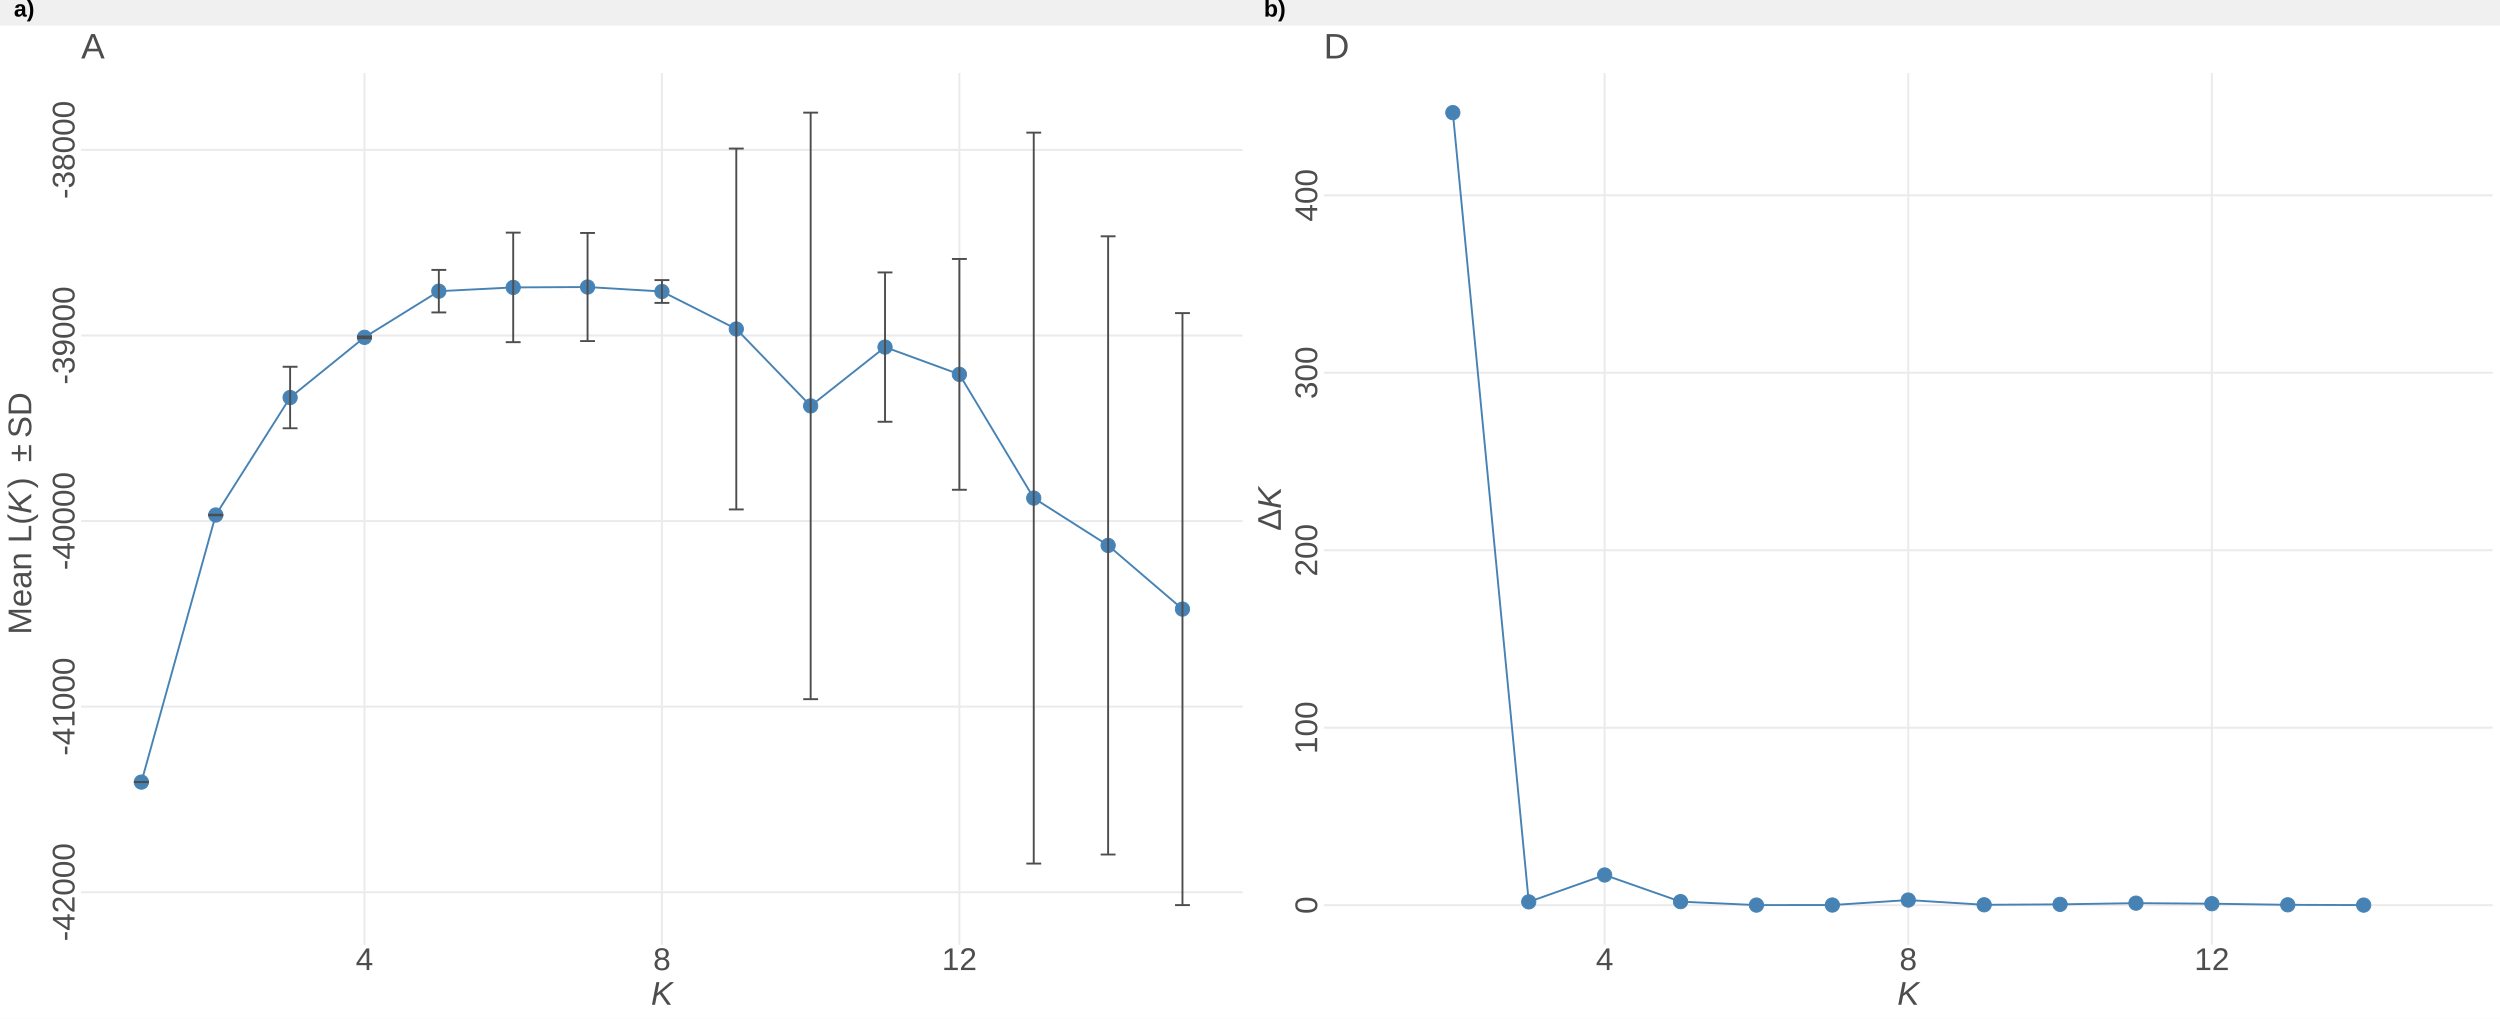
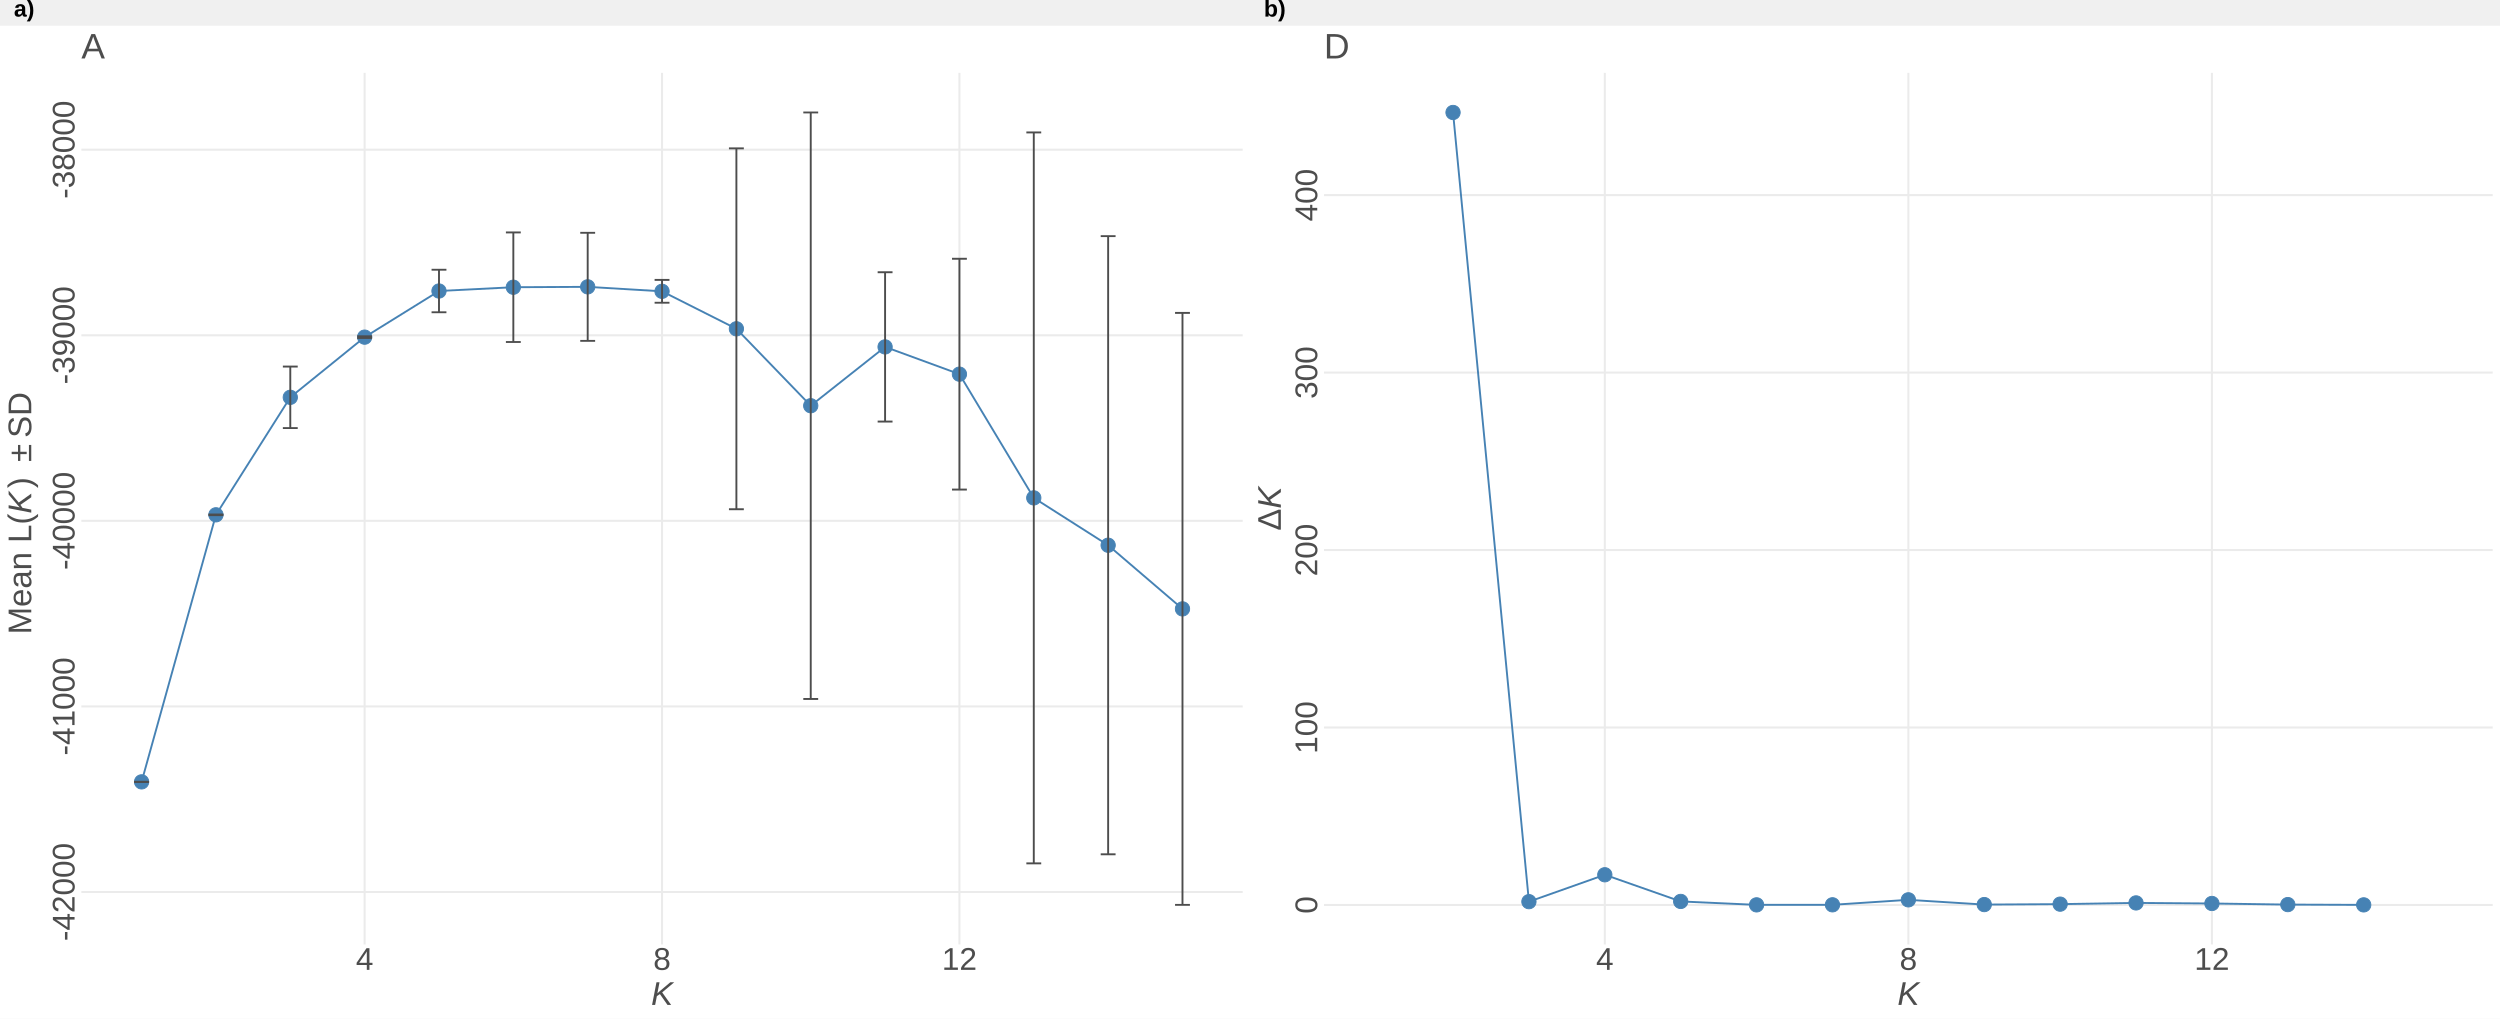
<svg xmlns="http://www.w3.org/2000/svg" width="1944.00pt" height="792.00pt" viewBox="0 0 1944.00 792.00">
  <g class="svglite">
    <defs>
      <style type="text/css">
    .svglite line, .svglite polyline, .svglite polygon, .svglite path, .svglite rect, .svglite circle {
      fill: none;
      stroke: #000000;
      stroke-linecap: round;
      stroke-linejoin: round;
      stroke-miterlimit: 10.00;
    }
    .svglite text {
      white-space: pre;
    }
    .svglite g.glyphgroup path {
      fill: inherit;
      stroke: none;
    }
  </style>
    </defs>
    <rect width="100%" height="100%" style="stroke: none; fill: none;" />
    <defs>
      <clipPath id="cpMC4wMHwxOTQ0LjAwfDAuMDB8NzkyLjAw">
        <rect x="0.00" y="0.00" width="1944.00" height="792.00" />
      </clipPath>
    </defs>
    <g clip-path="url(#cpMC4wMHwxOTQ0LjAwfDAuMDB8NzkyLjAw)">
</g>
    <defs>
      <clipPath id="cpMC4wMHw5NzIuMDB8MjAuMDl8NzkyLjAw">
        <rect x="0.00" y="20.09" width="972.00" height="771.91" />
      </clipPath>
    </defs>
    <g clip-path="url(#cpMC4wMHw5NzIuMDB8MjAuMDl8NzkyLjAw)">
      <rect x="0.00" y="20.09" width="972.00" height="771.91" style="stroke-width: 1.07; stroke: #FFFFFF; fill: #FFFFFF;" />
    </g>
    <g clip-path="url(#cpMC4wMHwxOTQ0LjAwfDAuMDB8NzkyLjAw)">
</g>
    <defs>
-       <clipPath id="cpNjMuMTB8OTY2LjMzfDU2Ljc4fDczNC42MQ==">
-         <rect x="63.10" y="56.78" width="903.23" height="677.83" />
+       <clipPath id="cpNjMuMjd8OTY2LjMzfDU2LjY1fDczNC40NA==">
+         <rect x="63.27" y="56.65" width="903.06" height="677.79" />
      </clipPath>
    </defs>
-     <g clip-path="url(#cpNjMuMTB8OTY2LjMzfDU2Ljc4fDczNC42MQ==)">
-       <rect x="63.10" y="56.78" width="903.23" height="677.83" style="stroke-width: 1.07; stroke: none; fill: #FFFFFF;" />
-       <polyline points="63.10,693.79 966.33,693.79 " style="stroke-width: 1.60; stroke: #EBEBEB; stroke-linecap: butt;" />
-       <polyline points="63.10,549.48 966.33,549.48 " style="stroke-width: 1.60; stroke: #EBEBEB; stroke-linecap: butt;" />
-       <polyline points="63.10,405.18 966.33,405.18 " style="stroke-width: 1.60; stroke: #EBEBEB; stroke-linecap: butt;" />
-       <polyline points="63.10,260.87 966.33,260.87 " style="stroke-width: 1.60; stroke: #EBEBEB; stroke-linecap: butt;" />
-       <polyline points="63.10,116.56 966.33,116.56 " style="stroke-width: 1.60; stroke: #EBEBEB; stroke-linecap: butt;" />
-       <polyline points="283.41,734.61 283.41,56.78 " style="stroke-width: 1.60; stroke: #EBEBEB; stroke-linecap: butt;" />
-       <polyline points="514.72,734.61 514.72,56.78 " style="stroke-width: 1.60; stroke: #EBEBEB; stroke-linecap: butt;" />
-       <polyline points="746.02,734.61 746.02,56.78 " style="stroke-width: 1.60; stroke: #EBEBEB; stroke-linecap: butt;" />
-       <polyline points="109.94,608.15 167.76,400.47 225.59,309.11 283.41,262.31 341.24,226.42 399.06,223.49 456.89,223.19 514.72,226.68 572.54,255.82 630.37,315.64 688.19,269.90 746.02,291.10 803.84,387.31 861.67,424.12 919.49,473.63 " style="stroke-width: 1.49; stroke: #4682B4; stroke-linecap: butt;" />
-       <circle cx="109.94" cy="608.15" r="5.57" style="stroke-width: 0.71; stroke: #4682B4; fill: #4682B4;" />
-       <circle cx="167.76" cy="400.47" r="5.57" style="stroke-width: 0.71; stroke: #4682B4; fill: #4682B4;" />
-       <circle cx="225.59" cy="309.11" r="5.57" style="stroke-width: 0.71; stroke: #4682B4; fill: #4682B4;" />
-       <circle cx="283.41" cy="262.31" r="5.57" style="stroke-width: 0.71; stroke: #4682B4; fill: #4682B4;" />
-       <circle cx="341.24" cy="226.42" r="5.57" style="stroke-width: 0.71; stroke: #4682B4; fill: #4682B4;" />
-       <circle cx="399.06" cy="223.49" r="5.57" style="stroke-width: 0.71; stroke: #4682B4; fill: #4682B4;" />
-       <circle cx="456.89" cy="223.19" r="5.57" style="stroke-width: 0.71; stroke: #4682B4; fill: #4682B4;" />
-       <circle cx="514.72" cy="226.68" r="5.57" style="stroke-width: 0.71; stroke: #4682B4; fill: #4682B4;" />
-       <circle cx="572.54" cy="255.82" r="5.57" style="stroke-width: 0.71; stroke: #4682B4; fill: #4682B4;" />
-       <circle cx="630.37" cy="315.64" r="5.57" style="stroke-width: 0.71; stroke: #4682B4; fill: #4682B4;" />
-       <circle cx="688.19" cy="269.90" r="5.57" style="stroke-width: 0.71; stroke: #4682B4; fill: #4682B4;" />
-       <circle cx="746.02" cy="291.10" r="5.57" style="stroke-width: 0.71; stroke: #4682B4; fill: #4682B4;" />
-       <circle cx="803.84" cy="387.31" r="5.57" style="stroke-width: 0.71; stroke: #4682B4; fill: #4682B4;" />
-       <circle cx="861.67" cy="424.12" r="5.57" style="stroke-width: 0.71; stroke: #4682B4; fill: #4682B4;" />
-       <circle cx="919.49" cy="473.63" r="5.57" style="stroke-width: 0.71; stroke: #4682B4; fill: #4682B4;" />
-       <polyline points="104.16,608.13 115.72,608.13 " style="stroke-width: 1.49; stroke: #4D4D4D; stroke-linecap: butt;" />
-       <polyline points="109.94,608.13 109.94,608.17 " style="stroke-width: 1.49; stroke: #4D4D4D; stroke-linecap: butt;" />
-       <polyline points="104.16,608.17 115.72,608.17 " style="stroke-width: 1.49; stroke: #4D4D4D; stroke-linecap: butt;" />
-       <polyline points="161.98,400.21 173.55,400.21 " style="stroke-width: 1.49; stroke: #4D4D4D; stroke-linecap: butt;" />
-       <polyline points="167.76,400.21 167.76,400.73 " style="stroke-width: 1.49; stroke: #4D4D4D; stroke-linecap: butt;" />
-       <polyline points="161.98,400.73 173.55,400.73 " style="stroke-width: 1.49; stroke: #4D4D4D; stroke-linecap: butt;" />
-       <polyline points="219.81,285.19 231.37,285.19 " style="stroke-width: 1.49; stroke: #4D4D4D; stroke-linecap: butt;" />
-       <polyline points="225.59,285.19 225.59,333.02 " style="stroke-width: 1.49; stroke: #4D4D4D; stroke-linecap: butt;" />
-       <polyline points="219.81,333.02 231.37,333.02 " style="stroke-width: 1.49; stroke: #4D4D4D; stroke-linecap: butt;" />
-       <polyline points="277.63,261.66 289.20,261.66 " style="stroke-width: 1.49; stroke: #4D4D4D; stroke-linecap: butt;" />
-       <polyline points="283.41,261.66 283.41,262.95 " style="stroke-width: 1.49; stroke: #4D4D4D; stroke-linecap: butt;" />
-       <polyline points="277.63,262.95 289.20,262.95 " style="stroke-width: 1.49; stroke: #4D4D4D; stroke-linecap: butt;" />
-       <polyline points="335.46,209.88 347.02,209.88 " style="stroke-width: 1.49; stroke: #4D4D4D; stroke-linecap: butt;" />
-       <polyline points="341.24,209.88 341.24,242.96 " style="stroke-width: 1.49; stroke: #4D4D4D; stroke-linecap: butt;" />
-       <polyline points="335.46,242.96 347.02,242.96 " style="stroke-width: 1.49; stroke: #4D4D4D; stroke-linecap: butt;" />
-       <polyline points="393.28,180.89 404.85,180.89 " style="stroke-width: 1.49; stroke: #4D4D4D; stroke-linecap: butt;" />
-       <polyline points="399.06,180.89 399.06,266.08 " style="stroke-width: 1.49; stroke: #4D4D4D; stroke-linecap: butt;" />
-       <polyline points="393.28,266.08 404.85,266.08 " style="stroke-width: 1.49; stroke: #4D4D4D; stroke-linecap: butt;" />
-       <polyline points="451.11,181.17 462.67,181.17 " style="stroke-width: 1.49; stroke: #4D4D4D; stroke-linecap: butt;" />
-       <polyline points="456.89,181.17 456.89,265.21 " style="stroke-width: 1.49; stroke: #4D4D4D; stroke-linecap: butt;" />
-       <polyline points="451.11,265.21 462.67,265.21 " style="stroke-width: 1.49; stroke: #4D4D4D; stroke-linecap: butt;" />
-       <polyline points="508.93,217.80 520.50,217.80 " style="stroke-width: 1.49; stroke: #4D4D4D; stroke-linecap: butt;" />
-       <polyline points="514.72,217.80 514.72,235.55 " style="stroke-width: 1.49; stroke: #4D4D4D; stroke-linecap: butt;" />
-       <polyline points="508.93,235.55 520.50,235.55 " style="stroke-width: 1.49; stroke: #4D4D4D; stroke-linecap: butt;" />
-       <polyline points="566.76,115.51 578.32,115.51 " style="stroke-width: 1.49; stroke: #4D4D4D; stroke-linecap: butt;" />
-       <polyline points="572.54,115.51 572.54,396.13 " style="stroke-width: 1.49; stroke: #4D4D4D; stroke-linecap: butt;" />
-       <polyline points="566.76,396.13 578.32,396.13 " style="stroke-width: 1.49; stroke: #4D4D4D; stroke-linecap: butt;" />
-       <polyline points="624.58,87.59 636.15,87.59 " style="stroke-width: 1.49; stroke: #4D4D4D; stroke-linecap: butt;" />
-       <polyline points="630.37,87.59 630.37,543.68 " style="stroke-width: 1.49; stroke: #4D4D4D; stroke-linecap: butt;" />
-       <polyline points="624.58,543.68 636.15,543.68 " style="stroke-width: 1.49; stroke: #4D4D4D; stroke-linecap: butt;" />
-       <polyline points="682.41,211.84 693.97,211.84 " style="stroke-width: 1.49; stroke: #4D4D4D; stroke-linecap: butt;" />
-       <polyline points="688.19,211.84 688.19,327.96 " style="stroke-width: 1.49; stroke: #4D4D4D; stroke-linecap: butt;" />
-       <polyline points="682.41,327.96 693.97,327.96 " style="stroke-width: 1.49; stroke: #4D4D4D; stroke-linecap: butt;" />
-       <polyline points="740.23,201.36 751.80,201.36 " style="stroke-width: 1.49; stroke: #4D4D4D; stroke-linecap: butt;" />
-       <polyline points="746.02,201.36 746.02,380.84 " style="stroke-width: 1.49; stroke: #4D4D4D; stroke-linecap: butt;" />
-       <polyline points="740.23,380.84 751.80,380.84 " style="stroke-width: 1.49; stroke: #4D4D4D; stroke-linecap: butt;" />
-       <polyline points="798.06,103.12 809.62,103.12 " style="stroke-width: 1.49; stroke: #4D4D4D; stroke-linecap: butt;" />
-       <polyline points="803.84,103.12 803.84,671.51 " style="stroke-width: 1.49; stroke: #4D4D4D; stroke-linecap: butt;" />
-       <polyline points="798.06,671.51 809.62,671.51 " style="stroke-width: 1.49; stroke: #4D4D4D; stroke-linecap: butt;" />
-       <polyline points="855.88,183.76 867.45,183.76 " style="stroke-width: 1.49; stroke: #4D4D4D; stroke-linecap: butt;" />
-       <polyline points="861.67,183.76 861.67,664.49 " style="stroke-width: 1.49; stroke: #4D4D4D; stroke-linecap: butt;" />
-       <polyline points="855.88,664.49 867.45,664.49 " style="stroke-width: 1.49; stroke: #4D4D4D; stroke-linecap: butt;" />
-       <polyline points="913.71,243.45 925.27,243.45 " style="stroke-width: 1.49; stroke: #4D4D4D; stroke-linecap: butt;" />
-       <polyline points="919.49,243.45 919.49,703.80 " style="stroke-width: 1.49; stroke: #4D4D4D; stroke-linecap: butt;" />
-       <polyline points="913.71,703.80 925.27,703.80 " style="stroke-width: 1.49; stroke: #4D4D4D; stroke-linecap: butt;" />
+     <g clip-path="url(#cpNjMuMjd8OTY2LjMzfDU2LjY1fDczNC40NA==)">
+       <rect x="63.27" y="56.65" width="903.06" height="677.79" style="stroke-width: 1.07; stroke: none; fill: #FFFFFF;" />
+       <polyline points="63.27,693.62 966.33,693.62 " style="stroke-width: 1.60; stroke: #EBEBEB; stroke-linecap: butt;" />
+       <polyline points="63.27,549.32 966.33,549.32 " style="stroke-width: 1.60; stroke: #EBEBEB; stroke-linecap: butt;" />
+       <polyline points="63.27,405.02 966.33,405.02 " style="stroke-width: 1.60; stroke: #EBEBEB; stroke-linecap: butt;" />
+       <polyline points="63.27,260.72 966.33,260.72 " style="stroke-width: 1.60; stroke: #EBEBEB; stroke-linecap: butt;" />
+       <polyline points="63.27,116.42 966.33,116.42 " style="stroke-width: 1.60; stroke: #EBEBEB; stroke-linecap: butt;" />
+       <polyline points="283.54,734.44 283.54,56.65 " style="stroke-width: 1.60; stroke: #EBEBEB; stroke-linecap: butt;" />
+       <polyline points="514.80,734.44 514.80,56.65 " style="stroke-width: 1.60; stroke: #EBEBEB; stroke-linecap: butt;" />
+       <polyline points="746.06,734.44 746.06,56.65 " style="stroke-width: 1.60; stroke: #EBEBEB; stroke-linecap: butt;" />
+       <polyline points="110.10,607.98 167.91,400.32 225.73,308.96 283.54,262.16 341.36,226.28 399.17,223.35 456.99,223.05 514.80,226.53 572.62,255.67 630.43,315.49 688.24,269.76 746.06,290.95 803.87,387.16 861.69,423.97 919.50,473.47 " style="stroke-width: 1.49; stroke: #4682B4; stroke-linecap: butt;" />
+       <circle cx="110.10" cy="607.98" r="5.57" style="stroke-width: 0.71; stroke: #4682B4; fill: #4682B4;" />
+       <circle cx="167.91" cy="400.32" r="5.57" style="stroke-width: 0.71; stroke: #4682B4; fill: #4682B4;" />
+       <circle cx="225.73" cy="308.96" r="5.57" style="stroke-width: 0.71; stroke: #4682B4; fill: #4682B4;" />
+       <circle cx="283.54" cy="262.16" r="5.57" style="stroke-width: 0.71; stroke: #4682B4; fill: #4682B4;" />
+       <circle cx="341.36" cy="226.28" r="5.57" style="stroke-width: 0.71; stroke: #4682B4; fill: #4682B4;" />
+       <circle cx="399.17" cy="223.35" r="5.57" style="stroke-width: 0.71; stroke: #4682B4; fill: #4682B4;" />
+       <circle cx="456.99" cy="223.05" r="5.57" style="stroke-width: 0.71; stroke: #4682B4; fill: #4682B4;" />
+       <circle cx="514.80" cy="226.53" r="5.57" style="stroke-width: 0.71; stroke: #4682B4; fill: #4682B4;" />
+       <circle cx="572.62" cy="255.67" r="5.57" style="stroke-width: 0.71; stroke: #4682B4; fill: #4682B4;" />
+       <circle cx="630.43" cy="315.49" r="5.57" style="stroke-width: 0.71; stroke: #4682B4; fill: #4682B4;" />
+       <circle cx="688.24" cy="269.76" r="5.57" style="stroke-width: 0.71; stroke: #4682B4; fill: #4682B4;" />
+       <circle cx="746.06" cy="290.95" r="5.57" style="stroke-width: 0.71; stroke: #4682B4; fill: #4682B4;" />
+       <circle cx="803.87" cy="387.16" r="5.57" style="stroke-width: 0.71; stroke: #4682B4; fill: #4682B4;" />
+       <circle cx="861.69" cy="423.97" r="5.57" style="stroke-width: 0.71; stroke: #4682B4; fill: #4682B4;" />
+       <circle cx="919.50" cy="473.47" r="5.57" style="stroke-width: 0.71; stroke: #4682B4; fill: #4682B4;" />
+       <polyline points="104.32,607.97 115.88,607.97 " style="stroke-width: 1.49; stroke: #4D4D4D; stroke-linecap: butt;" />
+       <polyline points="110.10,607.97 110.10,608.00 " style="stroke-width: 1.49; stroke: #4D4D4D; stroke-linecap: butt;" />
+       <polyline points="104.32,608.00 115.88,608.00 " style="stroke-width: 1.49; stroke: #4D4D4D; stroke-linecap: butt;" />
+       <polyline points="162.13,400.05 173.70,400.05 " style="stroke-width: 1.49; stroke: #4D4D4D; stroke-linecap: butt;" />
+       <polyline points="167.91,400.05 167.91,400.58 " style="stroke-width: 1.49; stroke: #4D4D4D; stroke-linecap: butt;" />
+       <polyline points="162.13,400.58 173.70,400.58 " style="stroke-width: 1.49; stroke: #4D4D4D; stroke-linecap: butt;" />
+       <polyline points="219.95,285.05 231.51,285.05 " style="stroke-width: 1.49; stroke: #4D4D4D; stroke-linecap: butt;" />
+       <polyline points="225.73,285.05 225.73,332.87 " style="stroke-width: 1.49; stroke: #4D4D4D; stroke-linecap: butt;" />
+       <polyline points="219.95,332.87 231.51,332.87 " style="stroke-width: 1.49; stroke: #4D4D4D; stroke-linecap: butt;" />
+       <polyline points="277.76,261.52 289.32,261.52 " style="stroke-width: 1.49; stroke: #4D4D4D; stroke-linecap: butt;" />
+       <polyline points="283.54,261.52 283.54,262.80 " style="stroke-width: 1.49; stroke: #4D4D4D; stroke-linecap: butt;" />
+       <polyline points="277.76,262.80 289.32,262.80 " style="stroke-width: 1.49; stroke: #4D4D4D; stroke-linecap: butt;" />
+       <polyline points="335.58,209.74 347.14,209.74 " style="stroke-width: 1.49; stroke: #4D4D4D; stroke-linecap: butt;" />
+       <polyline points="341.36,209.74 341.36,242.82 " style="stroke-width: 1.49; stroke: #4D4D4D; stroke-linecap: butt;" />
+       <polyline points="335.58,242.82 347.14,242.82 " style="stroke-width: 1.49; stroke: #4D4D4D; stroke-linecap: butt;" />
+       <polyline points="393.39,180.75 404.95,180.75 " style="stroke-width: 1.49; stroke: #4D4D4D; stroke-linecap: butt;" />
+       <polyline points="399.17,180.75 399.17,265.94 " style="stroke-width: 1.49; stroke: #4D4D4D; stroke-linecap: butt;" />
+       <polyline points="393.39,265.94 404.95,265.94 " style="stroke-width: 1.49; stroke: #4D4D4D; stroke-linecap: butt;" />
+       <polyline points="451.20,181.03 462.77,181.03 " style="stroke-width: 1.49; stroke: #4D4D4D; stroke-linecap: butt;" />
+       <polyline points="456.99,181.03 456.99,265.06 " style="stroke-width: 1.49; stroke: #4D4D4D; stroke-linecap: butt;" />
+       <polyline points="451.20,265.06 462.77,265.06 " style="stroke-width: 1.49; stroke: #4D4D4D; stroke-linecap: butt;" />
+       <polyline points="509.02,217.66 520.58,217.66 " style="stroke-width: 1.49; stroke: #4D4D4D; stroke-linecap: butt;" />
+       <polyline points="514.80,217.66 514.80,235.41 " style="stroke-width: 1.49; stroke: #4D4D4D; stroke-linecap: butt;" />
+       <polyline points="509.02,235.41 520.58,235.41 " style="stroke-width: 1.49; stroke: #4D4D4D; stroke-linecap: butt;" />
+       <polyline points="566.83,115.37 578.40,115.37 " style="stroke-width: 1.49; stroke: #4D4D4D; stroke-linecap: butt;" />
+       <polyline points="572.62,115.37 572.62,395.97 " style="stroke-width: 1.49; stroke: #4D4D4D; stroke-linecap: butt;" />
+       <polyline points="566.83,395.97 578.40,395.97 " style="stroke-width: 1.49; stroke: #4D4D4D; stroke-linecap: butt;" />
+       <polyline points="624.65,87.46 636.21,87.46 " style="stroke-width: 1.49; stroke: #4D4D4D; stroke-linecap: butt;" />
+       <polyline points="630.43,87.46 630.43,543.52 " style="stroke-width: 1.49; stroke: #4D4D4D; stroke-linecap: butt;" />
+       <polyline points="624.65,543.52 636.21,543.52 " style="stroke-width: 1.49; stroke: #4D4D4D; stroke-linecap: butt;" />
+       <polyline points="682.46,211.70 694.03,211.70 " style="stroke-width: 1.49; stroke: #4D4D4D; stroke-linecap: butt;" />
+       <polyline points="688.24,211.70 688.24,327.82 " style="stroke-width: 1.49; stroke: #4D4D4D; stroke-linecap: butt;" />
+       <polyline points="682.46,327.82 694.03,327.82 " style="stroke-width: 1.49; stroke: #4D4D4D; stroke-linecap: butt;" />
+       <polyline points="740.28,201.22 751.84,201.22 " style="stroke-width: 1.49; stroke: #4D4D4D; stroke-linecap: butt;" />
+       <polyline points="746.06,201.22 746.06,380.69 " style="stroke-width: 1.49; stroke: #4D4D4D; stroke-linecap: butt;" />
+       <polyline points="740.28,380.69 751.84,380.69 " style="stroke-width: 1.49; stroke: #4D4D4D; stroke-linecap: butt;" />
+       <polyline points="798.09,102.98 809.65,102.98 " style="stroke-width: 1.49; stroke: #4D4D4D; stroke-linecap: butt;" />
+       <polyline points="803.87,102.98 803.87,671.34 " style="stroke-width: 1.49; stroke: #4D4D4D; stroke-linecap: butt;" />
+       <polyline points="798.09,671.34 809.65,671.34 " style="stroke-width: 1.49; stroke: #4D4D4D; stroke-linecap: butt;" />
+       <polyline points="855.91,183.62 867.47,183.62 " style="stroke-width: 1.49; stroke: #4D4D4D; stroke-linecap: butt;" />
+       <polyline points="861.69,183.62 861.69,664.32 " style="stroke-width: 1.49; stroke: #4D4D4D; stroke-linecap: butt;" />
+       <polyline points="855.91,664.32 867.47,664.32 " style="stroke-width: 1.49; stroke: #4D4D4D; stroke-linecap: butt;" />
+       <polyline points="913.72,243.31 925.28,243.31 " style="stroke-width: 1.49; stroke: #4D4D4D; stroke-linecap: butt;" />
+       <polyline points="919.50,243.31 919.50,703.63 " style="stroke-width: 1.49; stroke: #4D4D4D; stroke-linecap: butt;" />
+       <polyline points="913.72,703.63 925.28,703.63 " style="stroke-width: 1.49; stroke: #4D4D4D; stroke-linecap: butt;" />
    </g>
    <g clip-path="url(#cpMC4wMHwxOTQ0LjAwfDAuMDB8NzkyLjAw)">
-       <text transform="translate(57.96,693.79) rotate(-90)" text-anchor="middle" style="font-size: 24.50px;fill: #4D4D4D; font-family: &quot;Arial&quot;;" textLength="76.28px" lengthAdjust="spacingAndGlyphs">-42000</text>
-       <text transform="translate(57.96,549.48) rotate(-90)" text-anchor="middle" style="font-size: 24.50px;fill: #4D4D4D; font-family: &quot;Arial&quot;;" textLength="76.28px" lengthAdjust="spacingAndGlyphs">-41000</text>
-       <text transform="translate(57.96,405.18) rotate(-90)" text-anchor="middle" style="font-size: 24.50px;fill: #4D4D4D; font-family: &quot;Arial&quot;;" textLength="76.28px" lengthAdjust="spacingAndGlyphs">-40000</text>
-       <text transform="translate(57.96,260.87) rotate(-90)" text-anchor="middle" style="font-size: 24.50px;fill: #4D4D4D; font-family: &quot;Arial&quot;;" textLength="76.28px" lengthAdjust="spacingAndGlyphs">-39000</text>
-       <text transform="translate(57.96,116.56) rotate(-90)" text-anchor="middle" style="font-size: 24.50px;fill: #4D4D4D; font-family: &quot;Arial&quot;;" textLength="76.28px" lengthAdjust="spacingAndGlyphs">-38000</text>
-       <text x="283.41" y="754.34" text-anchor="middle" style="font-size: 24.50px;fill: #4D4D4D; font-family: &quot;Arial&quot;;" textLength="13.62px" lengthAdjust="spacingAndGlyphs">4</text>
-       <text x="514.72" y="754.34" text-anchor="middle" style="font-size: 24.50px;fill: #4D4D4D; font-family: &quot;Arial&quot;;" textLength="13.62px" lengthAdjust="spacingAndGlyphs">8</text>
-       <text x="746.02" y="754.34" text-anchor="middle" style="font-size: 24.50px;fill: #4D4D4D; font-family: &quot;Arial&quot;;" textLength="27.25px" lengthAdjust="spacingAndGlyphs">12</text>
-       <text x="506.18" y="781.31" style="font-size: 25.60px; font-style: italic;fill: #4D4D4D; font-family: &quot;Arial&quot;;" textLength="17.08px" lengthAdjust="spacingAndGlyphs">K</text>
-       <text transform="translate(24.31,493.45) rotate(-90)" style="font-size: 25.60px;fill: #4D4D4D; font-family: &quot;Arial&quot;;" textLength="93.88px" lengthAdjust="spacingAndGlyphs">Mean L(</text>
-       <text transform="translate(24.31,399.58) rotate(-90)" style="font-size: 25.60px; font-style: italic;fill: #4D4D4D; font-family: &quot;Arial&quot;;" textLength="17.08px" lengthAdjust="spacingAndGlyphs">K</text>
-       <text transform="translate(24.31,379.76) rotate(-90)" style="font-size: 25.60px;fill: #4D4D4D; font-family: &quot;Arial&quot;;" textLength="15.62px" lengthAdjust="spacingAndGlyphs">) </text>
-       <text transform="translate(24.31,359.40) rotate(-90)" style="font-size: 25.60px;fill: #4D4D4D; font-family: &quot;Arial&quot;;" textLength="14.05px" lengthAdjust="spacingAndGlyphs">±</text>
-       <text transform="translate(24.31,340.61) rotate(-90)" style="font-size: 25.60px;fill: #4D4D4D; font-family: &quot;Arial&quot;;" textLength="42.67px" lengthAdjust="spacingAndGlyphs"> SD</text>
-       <text x="63.10" y="45.44" style="font-size: 27.50px;fill: #4D4D4D; font-family: &quot;Arial&quot;;" textLength="18.34px" lengthAdjust="spacingAndGlyphs">A</text>
+       <text transform="translate(57.98,693.62) rotate(-90)" text-anchor="middle" style="font-size: 24.50px;fill: #4D4D4D; font-family: &quot;Arial&quot;;" textLength="76.28px" lengthAdjust="spacingAndGlyphs">-42000</text>
+       <text transform="translate(57.98,549.32) rotate(-90)" text-anchor="middle" style="font-size: 24.50px;fill: #4D4D4D; font-family: &quot;Arial&quot;;" textLength="76.28px" lengthAdjust="spacingAndGlyphs">-41000</text>
+       <text transform="translate(57.98,405.02) rotate(-90)" text-anchor="middle" style="font-size: 24.50px;fill: #4D4D4D; font-family: &quot;Arial&quot;;" textLength="76.28px" lengthAdjust="spacingAndGlyphs">-40000</text>
+       <text transform="translate(57.98,260.72) rotate(-90)" text-anchor="middle" style="font-size: 24.50px;fill: #4D4D4D; font-family: &quot;Arial&quot;;" textLength="76.28px" lengthAdjust="spacingAndGlyphs">-39000</text>
+       <text transform="translate(57.98,116.42) rotate(-90)" text-anchor="middle" style="font-size: 24.50px;fill: #4D4D4D; font-family: &quot;Arial&quot;;" textLength="76.28px" lengthAdjust="spacingAndGlyphs">-38000</text>
+       <text x="283.54" y="754.17" text-anchor="middle" style="font-size: 24.50px;fill: #4D4D4D; font-family: &quot;Arial&quot;;" textLength="13.62px" lengthAdjust="spacingAndGlyphs">4</text>
+       <text x="514.80" y="754.17" text-anchor="middle" style="font-size: 24.50px;fill: #4D4D4D; font-family: &quot;Arial&quot;;" textLength="13.62px" lengthAdjust="spacingAndGlyphs">8</text>
+       <text x="746.06" y="754.17" text-anchor="middle" style="font-size: 24.50px;fill: #4D4D4D; font-family: &quot;Arial&quot;;" textLength="27.25px" lengthAdjust="spacingAndGlyphs">12</text>
+       <text x="506.27" y="781.42" style="font-size: 25.60px; font-style: italic;fill: #4D4D4D; font-family: &quot;Arial&quot;;" textLength="17.08px" lengthAdjust="spacingAndGlyphs">K</text>
+       <text transform="translate(24.31,493.30) rotate(-90)" style="font-size: 25.60px;fill: #4D4D4D; font-family: &quot;Arial&quot;;" textLength="93.88px" lengthAdjust="spacingAndGlyphs">Mean L(</text>
+       <text transform="translate(24.31,399.43) rotate(-90)" style="font-size: 25.60px; font-style: italic;fill: #4D4D4D; font-family: &quot;Arial&quot;;" textLength="17.08px" lengthAdjust="spacingAndGlyphs">K</text>
+       <text transform="translate(24.31,379.61) rotate(-90)" style="font-size: 25.60px;fill: #4D4D4D; font-family: &quot;Arial&quot;;" textLength="15.62px" lengthAdjust="spacingAndGlyphs">) </text>
+       <text transform="translate(24.31,359.24) rotate(-90)" style="font-size: 25.60px;fill: #4D4D4D; font-family: &quot;Arial&quot;;" textLength="14.05px" lengthAdjust="spacingAndGlyphs">±</text>
+       <text transform="translate(24.31,340.46) rotate(-90)" style="font-size: 25.60px;fill: #4D4D4D; font-family: &quot;Arial&quot;;" textLength="42.67px" lengthAdjust="spacingAndGlyphs"> SD</text>
+       <text x="63.27" y="45.44" style="font-size: 27.50px;fill: #4D4D4D; font-family: &quot;Arial&quot;;" textLength="18.34px" lengthAdjust="spacingAndGlyphs">A</text>
      <text x="10.80" y="12.89" style="font-size: 18.00px; font-weight: bold; font-family: &quot;Arial&quot;;" textLength="16.02px" lengthAdjust="spacingAndGlyphs">a)</text>
    </g>
    <defs>
      <clipPath id="cpOTcyLjAwfDE5NDQuMDB8MjAuMDl8NzkyLjAw">
        <rect x="972.00" y="20.09" width="972.00" height="771.91" />
      </clipPath>
    </defs>
    <g clip-path="url(#cpOTcyLjAwfDE5NDQuMDB8MjAuMDl8NzkyLjAw)">
      <rect x="972.00" y="20.09" width="972.00" height="771.91" style="stroke-width: 1.07; stroke: #FFFFFF; fill: #FFFFFF;" />
    </g>
    <g clip-path="url(#cpMC4wMHwxOTQ0LjAwfDAuMDB8NzkyLjAw)">
</g>
    <defs>
-       <clipPath id="cpMTAyOS4zOXwxOTM4LjMzfDU2Ljc4fDczNC42MQ==">
-         <rect x="1029.39" y="56.78" width="908.94" height="677.83" />
+       <clipPath id="cpMTAyOS41NnwxOTM4LjMzfDU2LjY1fDczNC40NA==">
+         <rect x="1029.56" y="56.65" width="908.77" height="677.79" />
      </clipPath>
    </defs>
-     <g clip-path="url(#cpMTAyOS4zOXwxOTM4LjMzfDU2Ljc4fDczNC42MQ==)">
-       <rect x="1029.39" y="56.78" width="908.94" height="677.83" style="stroke-width: 1.07; stroke: none; fill: #FFFFFF;" />
-       <polyline points="1029.39,703.87 1938.33,703.87 " style="stroke-width: 1.60; stroke: #EBEBEB; stroke-linecap: butt;" />
-       <polyline points="1029.39,565.87 1938.33,565.87 " style="stroke-width: 1.60; stroke: #EBEBEB; stroke-linecap: butt;" />
-       <polyline points="1029.39,427.87 1938.33,427.87 " style="stroke-width: 1.60; stroke: #EBEBEB; stroke-linecap: butt;" />
-       <polyline points="1029.39,289.87 1938.33,289.87 " style="stroke-width: 1.60; stroke: #EBEBEB; stroke-linecap: butt;" />
-       <polyline points="1029.39,151.87 1938.33,151.87 " style="stroke-width: 1.60; stroke: #EBEBEB; stroke-linecap: butt;" />
-       <polyline points="1247.77,734.61 1247.77,56.78 " style="stroke-width: 1.60; stroke: #EBEBEB; stroke-linecap: butt;" />
-       <polyline points="1483.86,734.61 1483.86,56.78 " style="stroke-width: 1.60; stroke: #EBEBEB; stroke-linecap: butt;" />
-       <polyline points="1719.95,734.61 1719.95,56.78 " style="stroke-width: 1.60; stroke: #EBEBEB; stroke-linecap: butt;" />
-       <polyline points="1129.73,87.59 1188.75,701.30 1247.77,680.39 1306.79,701.12 1365.82,703.79 1424.84,703.75 1483.86,699.88 1542.88,703.57 1601.90,703.23 1660.93,702.28 1719.95,702.72 1778.97,703.58 1837.99,703.80 " style="stroke-width: 1.49; stroke: #4682B4; stroke-linecap: butt;" />
-       <circle cx="1129.73" cy="87.59" r="5.57" style="stroke-width: 0.71; stroke: #4682B4; fill: #4682B4;" />
-       <circle cx="1188.75" cy="701.30" r="5.57" style="stroke-width: 0.71; stroke: #4682B4; fill: #4682B4;" />
-       <circle cx="1247.77" cy="680.39" r="5.57" style="stroke-width: 0.71; stroke: #4682B4; fill: #4682B4;" />
-       <circle cx="1306.79" cy="701.12" r="5.57" style="stroke-width: 0.71; stroke: #4682B4; fill: #4682B4;" />
-       <circle cx="1365.82" cy="703.79" r="5.57" style="stroke-width: 0.71; stroke: #4682B4; fill: #4682B4;" />
-       <circle cx="1424.84" cy="703.75" r="5.57" style="stroke-width: 0.71; stroke: #4682B4; fill: #4682B4;" />
-       <circle cx="1483.86" cy="699.88" r="5.57" style="stroke-width: 0.71; stroke: #4682B4; fill: #4682B4;" />
-       <circle cx="1542.88" cy="703.57" r="5.57" style="stroke-width: 0.71; stroke: #4682B4; fill: #4682B4;" />
-       <circle cx="1601.90" cy="703.23" r="5.57" style="stroke-width: 0.71; stroke: #4682B4; fill: #4682B4;" />
-       <circle cx="1660.93" cy="702.28" r="5.57" style="stroke-width: 0.71; stroke: #4682B4; fill: #4682B4;" />
-       <circle cx="1719.95" cy="702.72" r="5.57" style="stroke-width: 0.71; stroke: #4682B4; fill: #4682B4;" />
-       <circle cx="1778.97" cy="703.58" r="5.57" style="stroke-width: 0.71; stroke: #4682B4; fill: #4682B4;" />
-       <circle cx="1837.99" cy="703.80" r="5.57" style="stroke-width: 0.71; stroke: #4682B4; fill: #4682B4;" />
+     <g clip-path="url(#cpMTAyOS41NnwxOTM4LjMzfDU2LjY1fDczNC40NA==)">
+       <rect x="1029.56" y="56.65" width="908.77" height="677.79" style="stroke-width: 1.07; stroke: none; fill: #FFFFFF;" />
+       <polyline points="1029.56,703.70 1938.33,703.70 " style="stroke-width: 1.60; stroke: #EBEBEB; stroke-linecap: butt;" />
+       <polyline points="1029.56,565.71 1938.33,565.71 " style="stroke-width: 1.60; stroke: #EBEBEB; stroke-linecap: butt;" />
+       <polyline points="1029.56,427.72 1938.33,427.72 " style="stroke-width: 1.60; stroke: #EBEBEB; stroke-linecap: butt;" />
+       <polyline points="1029.56,289.73 1938.33,289.73 " style="stroke-width: 1.60; stroke: #EBEBEB; stroke-linecap: butt;" />
+       <polyline points="1029.56,151.73 1938.33,151.73 " style="stroke-width: 1.60; stroke: #EBEBEB; stroke-linecap: butt;" />
+       <polyline points="1247.90,734.44 1247.90,56.65 " style="stroke-width: 1.60; stroke: #EBEBEB; stroke-linecap: butt;" />
+       <polyline points="1483.95,734.44 1483.95,56.65 " style="stroke-width: 1.60; stroke: #EBEBEB; stroke-linecap: butt;" />
+       <polyline points="1719.99,734.44 1719.99,56.65 " style="stroke-width: 1.60; stroke: #EBEBEB; stroke-linecap: butt;" />
+       <polyline points="1129.88,87.46 1188.89,701.13 1247.90,680.22 1306.91,700.95 1365.92,703.62 1424.93,703.58 1483.95,699.71 1542.96,703.40 1601.97,703.06 1660.98,702.11 1719.99,702.55 1779.00,703.41 1838.01,703.63 " style="stroke-width: 1.49; stroke: #4682B4; stroke-linecap: butt;" />
+       <circle cx="1129.88" cy="87.46" r="5.57" style="stroke-width: 0.71; stroke: #4682B4; fill: #4682B4;" />
+       <circle cx="1188.89" cy="701.13" r="5.57" style="stroke-width: 0.71; stroke: #4682B4; fill: #4682B4;" />
+       <circle cx="1247.90" cy="680.22" r="5.57" style="stroke-width: 0.71; stroke: #4682B4; fill: #4682B4;" />
+       <circle cx="1306.91" cy="700.95" r="5.57" style="stroke-width: 0.71; stroke: #4682B4; fill: #4682B4;" />
+       <circle cx="1365.92" cy="703.62" r="5.57" style="stroke-width: 0.71; stroke: #4682B4; fill: #4682B4;" />
+       <circle cx="1424.93" cy="703.58" r="5.57" style="stroke-width: 0.71; stroke: #4682B4; fill: #4682B4;" />
+       <circle cx="1483.95" cy="699.71" r="5.57" style="stroke-width: 0.71; stroke: #4682B4; fill: #4682B4;" />
+       <circle cx="1542.96" cy="703.40" r="5.57" style="stroke-width: 0.71; stroke: #4682B4; fill: #4682B4;" />
+       <circle cx="1601.97" cy="703.06" r="5.57" style="stroke-width: 0.71; stroke: #4682B4; fill: #4682B4;" />
+       <circle cx="1660.98" cy="702.11" r="5.57" style="stroke-width: 0.71; stroke: #4682B4; fill: #4682B4;" />
+       <circle cx="1719.99" cy="702.55" r="5.57" style="stroke-width: 0.71; stroke: #4682B4; fill: #4682B4;" />
+       <circle cx="1779.00" cy="703.41" r="5.57" style="stroke-width: 0.71; stroke: #4682B4; fill: #4682B4;" />
+       <circle cx="1838.01" cy="703.63" r="5.57" style="stroke-width: 0.71; stroke: #4682B4; fill: #4682B4;" />
    </g>
    <g clip-path="url(#cpMC4wMHwxOTQ0LjAwfDAuMDB8NzkyLjAw)">
-       <text transform="translate(1024.25,703.87) rotate(-90)" text-anchor="middle" style="font-size: 24.50px;fill: #4D4D4D; font-family: &quot;Arial&quot;;" textLength="13.62px" lengthAdjust="spacingAndGlyphs">0</text>
-       <text transform="translate(1024.25,565.87) rotate(-90)" text-anchor="middle" style="font-size: 24.50px;fill: #4D4D4D; font-family: &quot;Arial&quot;;" textLength="40.88px" lengthAdjust="spacingAndGlyphs">100</text>
-       <text transform="translate(1024.25,427.87) rotate(-90)" text-anchor="middle" style="font-size: 24.50px;fill: #4D4D4D; font-family: &quot;Arial&quot;;" textLength="40.88px" lengthAdjust="spacingAndGlyphs">200</text>
-       <text transform="translate(1024.25,289.87) rotate(-90)" text-anchor="middle" style="font-size: 24.50px;fill: #4D4D4D; font-family: &quot;Arial&quot;;" textLength="40.88px" lengthAdjust="spacingAndGlyphs">300</text>
-       <text transform="translate(1024.25,151.87) rotate(-90)" text-anchor="middle" style="font-size: 24.50px;fill: #4D4D4D; font-family: &quot;Arial&quot;;" textLength="40.88px" lengthAdjust="spacingAndGlyphs">400</text>
-       <text x="1247.77" y="754.34" text-anchor="middle" style="font-size: 24.50px;fill: #4D4D4D; font-family: &quot;Arial&quot;;" textLength="13.62px" lengthAdjust="spacingAndGlyphs">4</text>
-       <text x="1483.86" y="754.34" text-anchor="middle" style="font-size: 24.50px;fill: #4D4D4D; font-family: &quot;Arial&quot;;" textLength="13.62px" lengthAdjust="spacingAndGlyphs">8</text>
-       <text x="1719.95" y="754.34" text-anchor="middle" style="font-size: 24.50px;fill: #4D4D4D; font-family: &quot;Arial&quot;;" textLength="27.25px" lengthAdjust="spacingAndGlyphs">12</text>
-       <text x="1475.32" y="781.31" style="font-size: 25.60px; font-style: italic;fill: #4D4D4D; font-family: &quot;Arial&quot;;" textLength="17.08px" lengthAdjust="spacingAndGlyphs">K</text>
-       <text transform="translate(995.99,412.78) rotate(-90)" style="font-size: 25.60px;fill: #4D4D4D; font-family: &quot;Arial&quot;;" textLength="17.09px" lengthAdjust="spacingAndGlyphs">Δ</text>
-       <text transform="translate(995.99,395.68) rotate(-90)" style="font-size: 25.60px; font-style: italic;fill: #4D4D4D; font-family: &quot;Arial&quot;;" textLength="17.08px" lengthAdjust="spacingAndGlyphs">K</text>
-       <text x="1029.39" y="45.44" style="font-size: 27.50px;fill: #4D4D4D; font-family: &quot;Arial&quot;;" textLength="19.86px" lengthAdjust="spacingAndGlyphs">D</text>
+       <text transform="translate(1024.28,703.70) rotate(-90)" text-anchor="middle" style="font-size: 24.50px;fill: #4D4D4D; font-family: &quot;Arial&quot;;" textLength="13.62px" lengthAdjust="spacingAndGlyphs">0</text>
+       <text transform="translate(1024.28,565.71) rotate(-90)" text-anchor="middle" style="font-size: 24.50px;fill: #4D4D4D; font-family: &quot;Arial&quot;;" textLength="40.88px" lengthAdjust="spacingAndGlyphs">100</text>
+       <text transform="translate(1024.28,427.72) rotate(-90)" text-anchor="middle" style="font-size: 24.50px;fill: #4D4D4D; font-family: &quot;Arial&quot;;" textLength="40.88px" lengthAdjust="spacingAndGlyphs">200</text>
+       <text transform="translate(1024.28,289.73) rotate(-90)" text-anchor="middle" style="font-size: 24.50px;fill: #4D4D4D; font-family: &quot;Arial&quot;;" textLength="40.88px" lengthAdjust="spacingAndGlyphs">300</text>
+       <text transform="translate(1024.28,151.73) rotate(-90)" text-anchor="middle" style="font-size: 24.50px;fill: #4D4D4D; font-family: &quot;Arial&quot;;" textLength="40.88px" lengthAdjust="spacingAndGlyphs">400</text>
+       <text x="1247.90" y="754.17" text-anchor="middle" style="font-size: 24.50px;fill: #4D4D4D; font-family: &quot;Arial&quot;;" textLength="13.62px" lengthAdjust="spacingAndGlyphs">4</text>
+       <text x="1483.95" y="754.17" text-anchor="middle" style="font-size: 24.50px;fill: #4D4D4D; font-family: &quot;Arial&quot;;" textLength="13.62px" lengthAdjust="spacingAndGlyphs">8</text>
+       <text x="1719.99" y="754.17" text-anchor="middle" style="font-size: 24.50px;fill: #4D4D4D; font-family: &quot;Arial&quot;;" textLength="27.25px" lengthAdjust="spacingAndGlyphs">12</text>
+       <text x="1475.41" y="781.42" style="font-size: 25.60px; font-style: italic;fill: #4D4D4D; font-family: &quot;Arial&quot;;" textLength="17.08px" lengthAdjust="spacingAndGlyphs">K</text>
+       <text transform="translate(995.99,412.63) rotate(-90)" style="font-size: 25.60px;fill: #4D4D4D; font-family: &quot;Arial&quot;;" textLength="17.09px" lengthAdjust="spacingAndGlyphs">Δ</text>
+       <text transform="translate(995.99,395.53) rotate(-90)" style="font-size: 25.60px; font-style: italic;fill: #4D4D4D; font-family: &quot;Arial&quot;;" textLength="17.08px" lengthAdjust="spacingAndGlyphs">K</text>
+       <text x="1029.56" y="45.44" style="font-size: 27.50px;fill: #4D4D4D; font-family: &quot;Arial&quot;;" textLength="19.86px" lengthAdjust="spacingAndGlyphs">D</text>
      <text x="982.80" y="12.89" style="font-size: 18.00px; font-weight: bold; font-family: &quot;Arial&quot;;" textLength="17.00px" lengthAdjust="spacingAndGlyphs">b)</text>
    </g>
  </g>
</svg>
